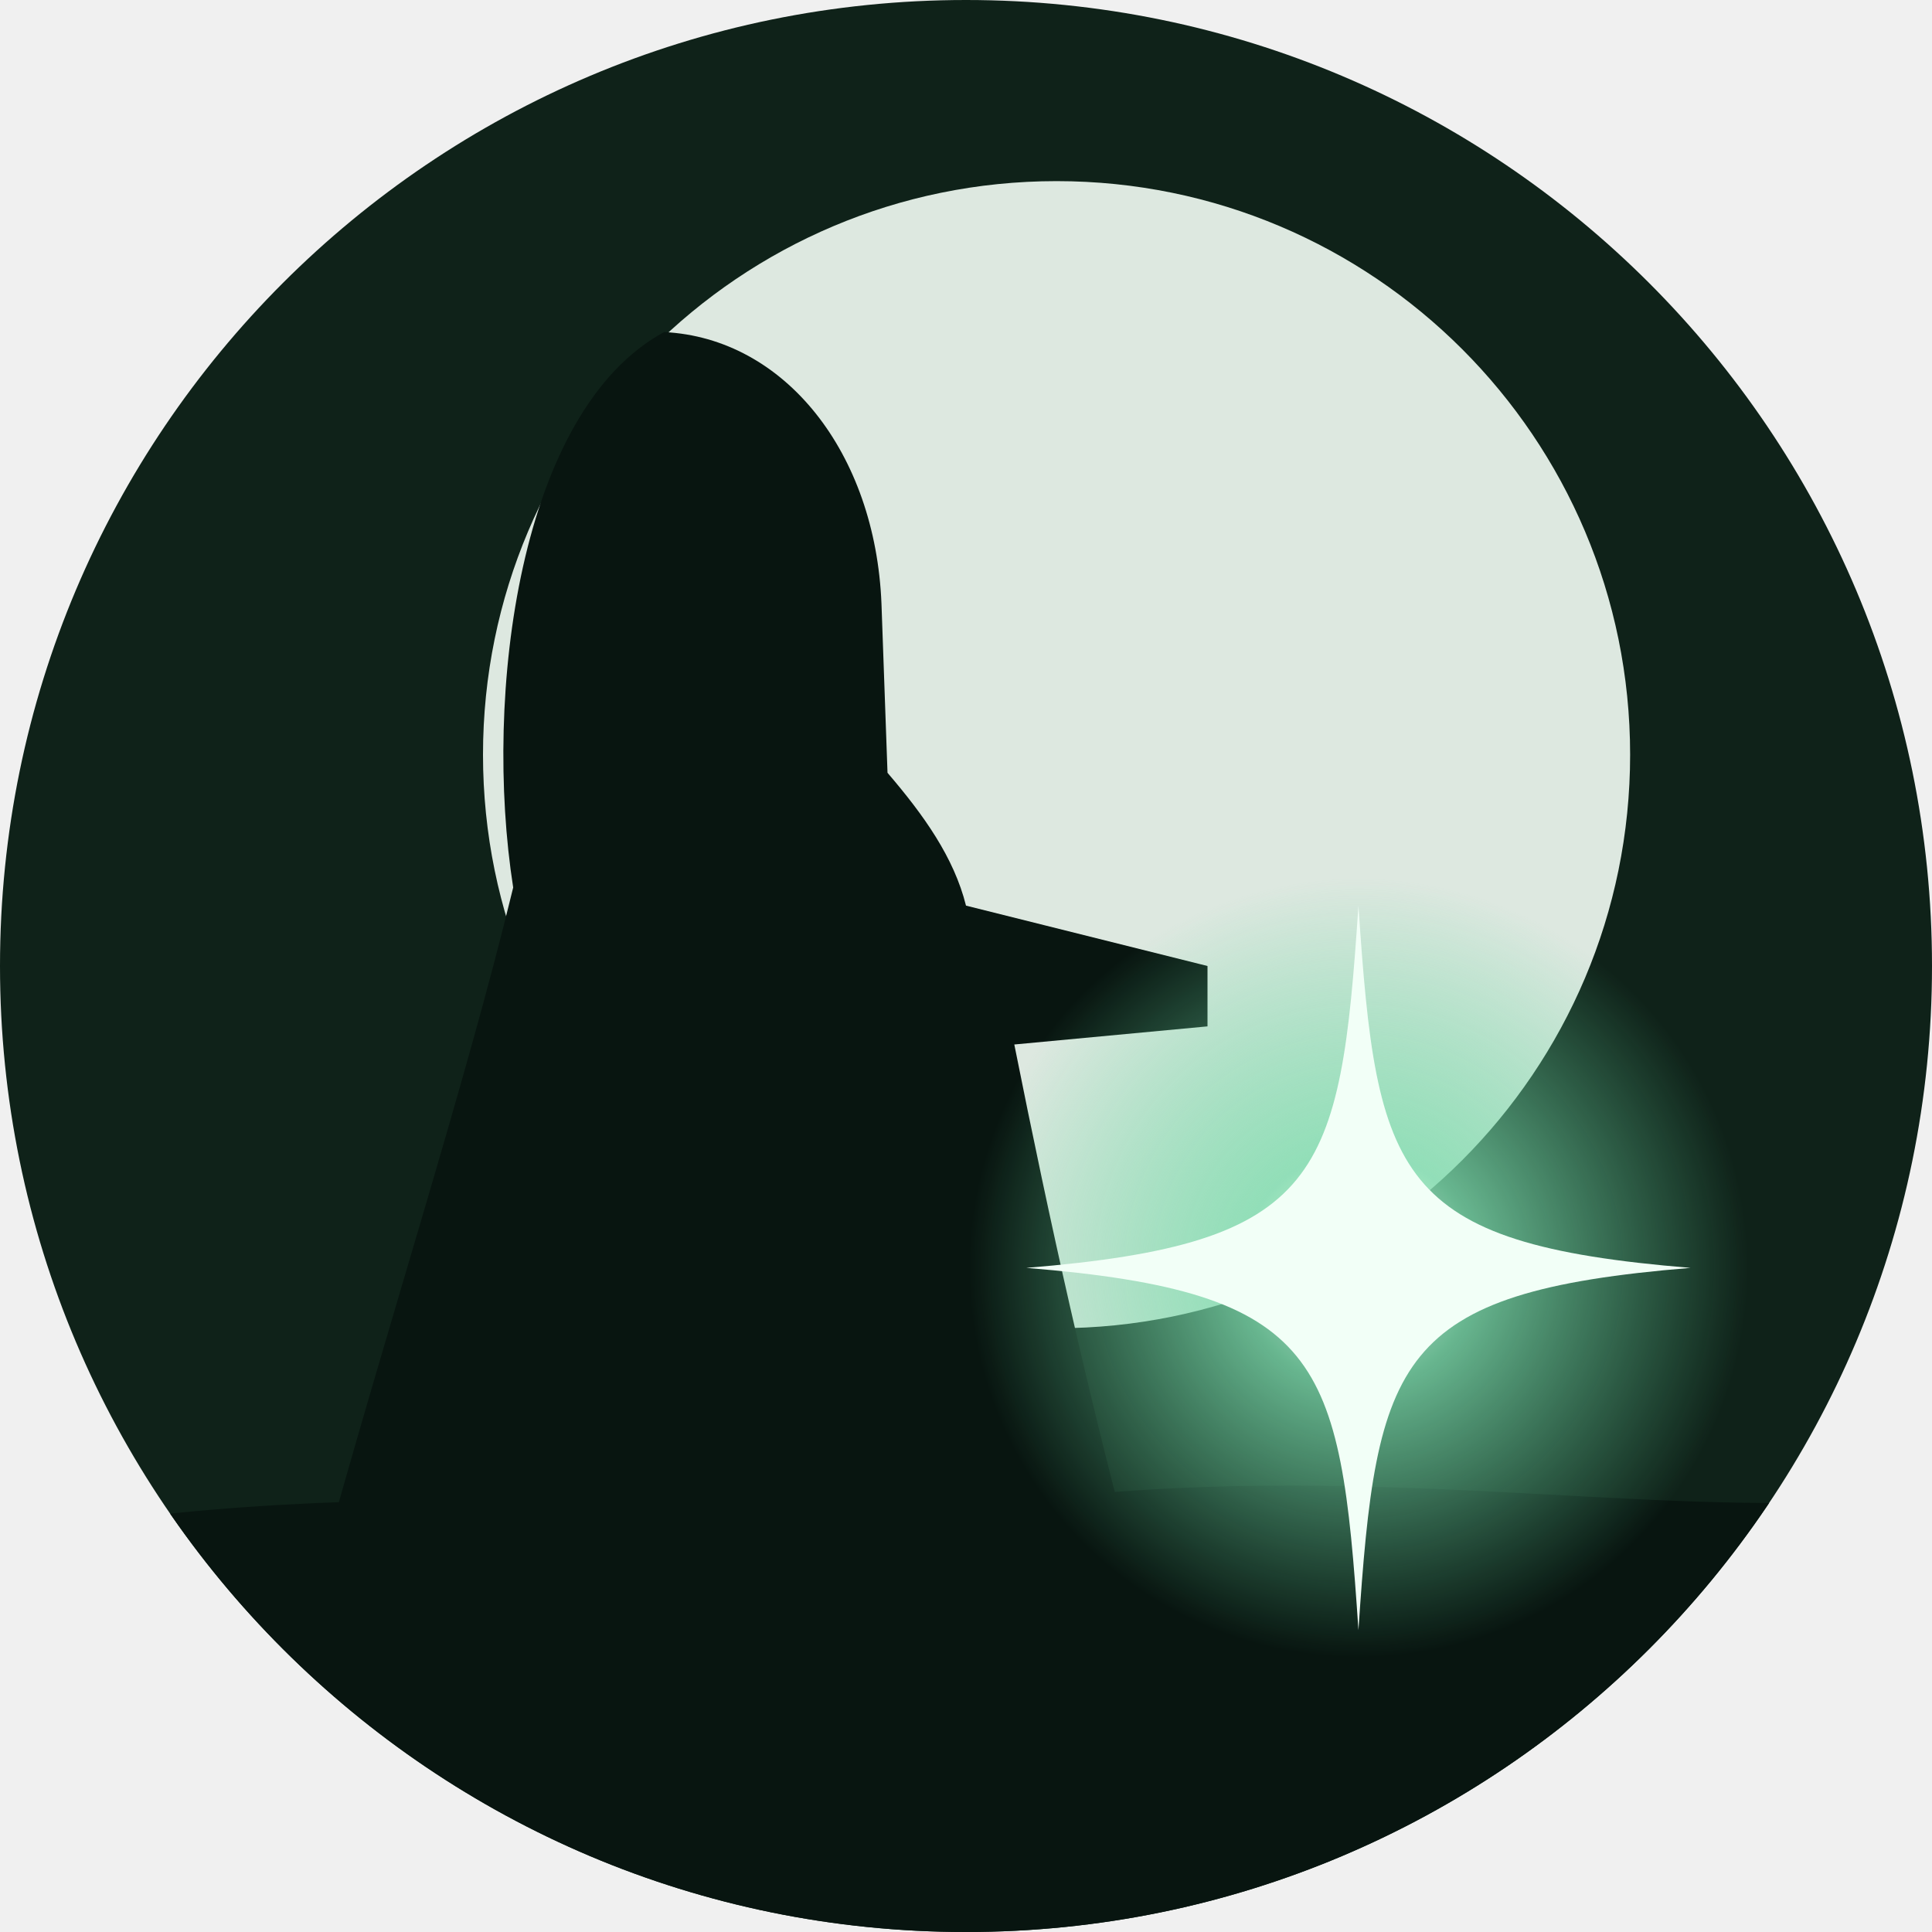
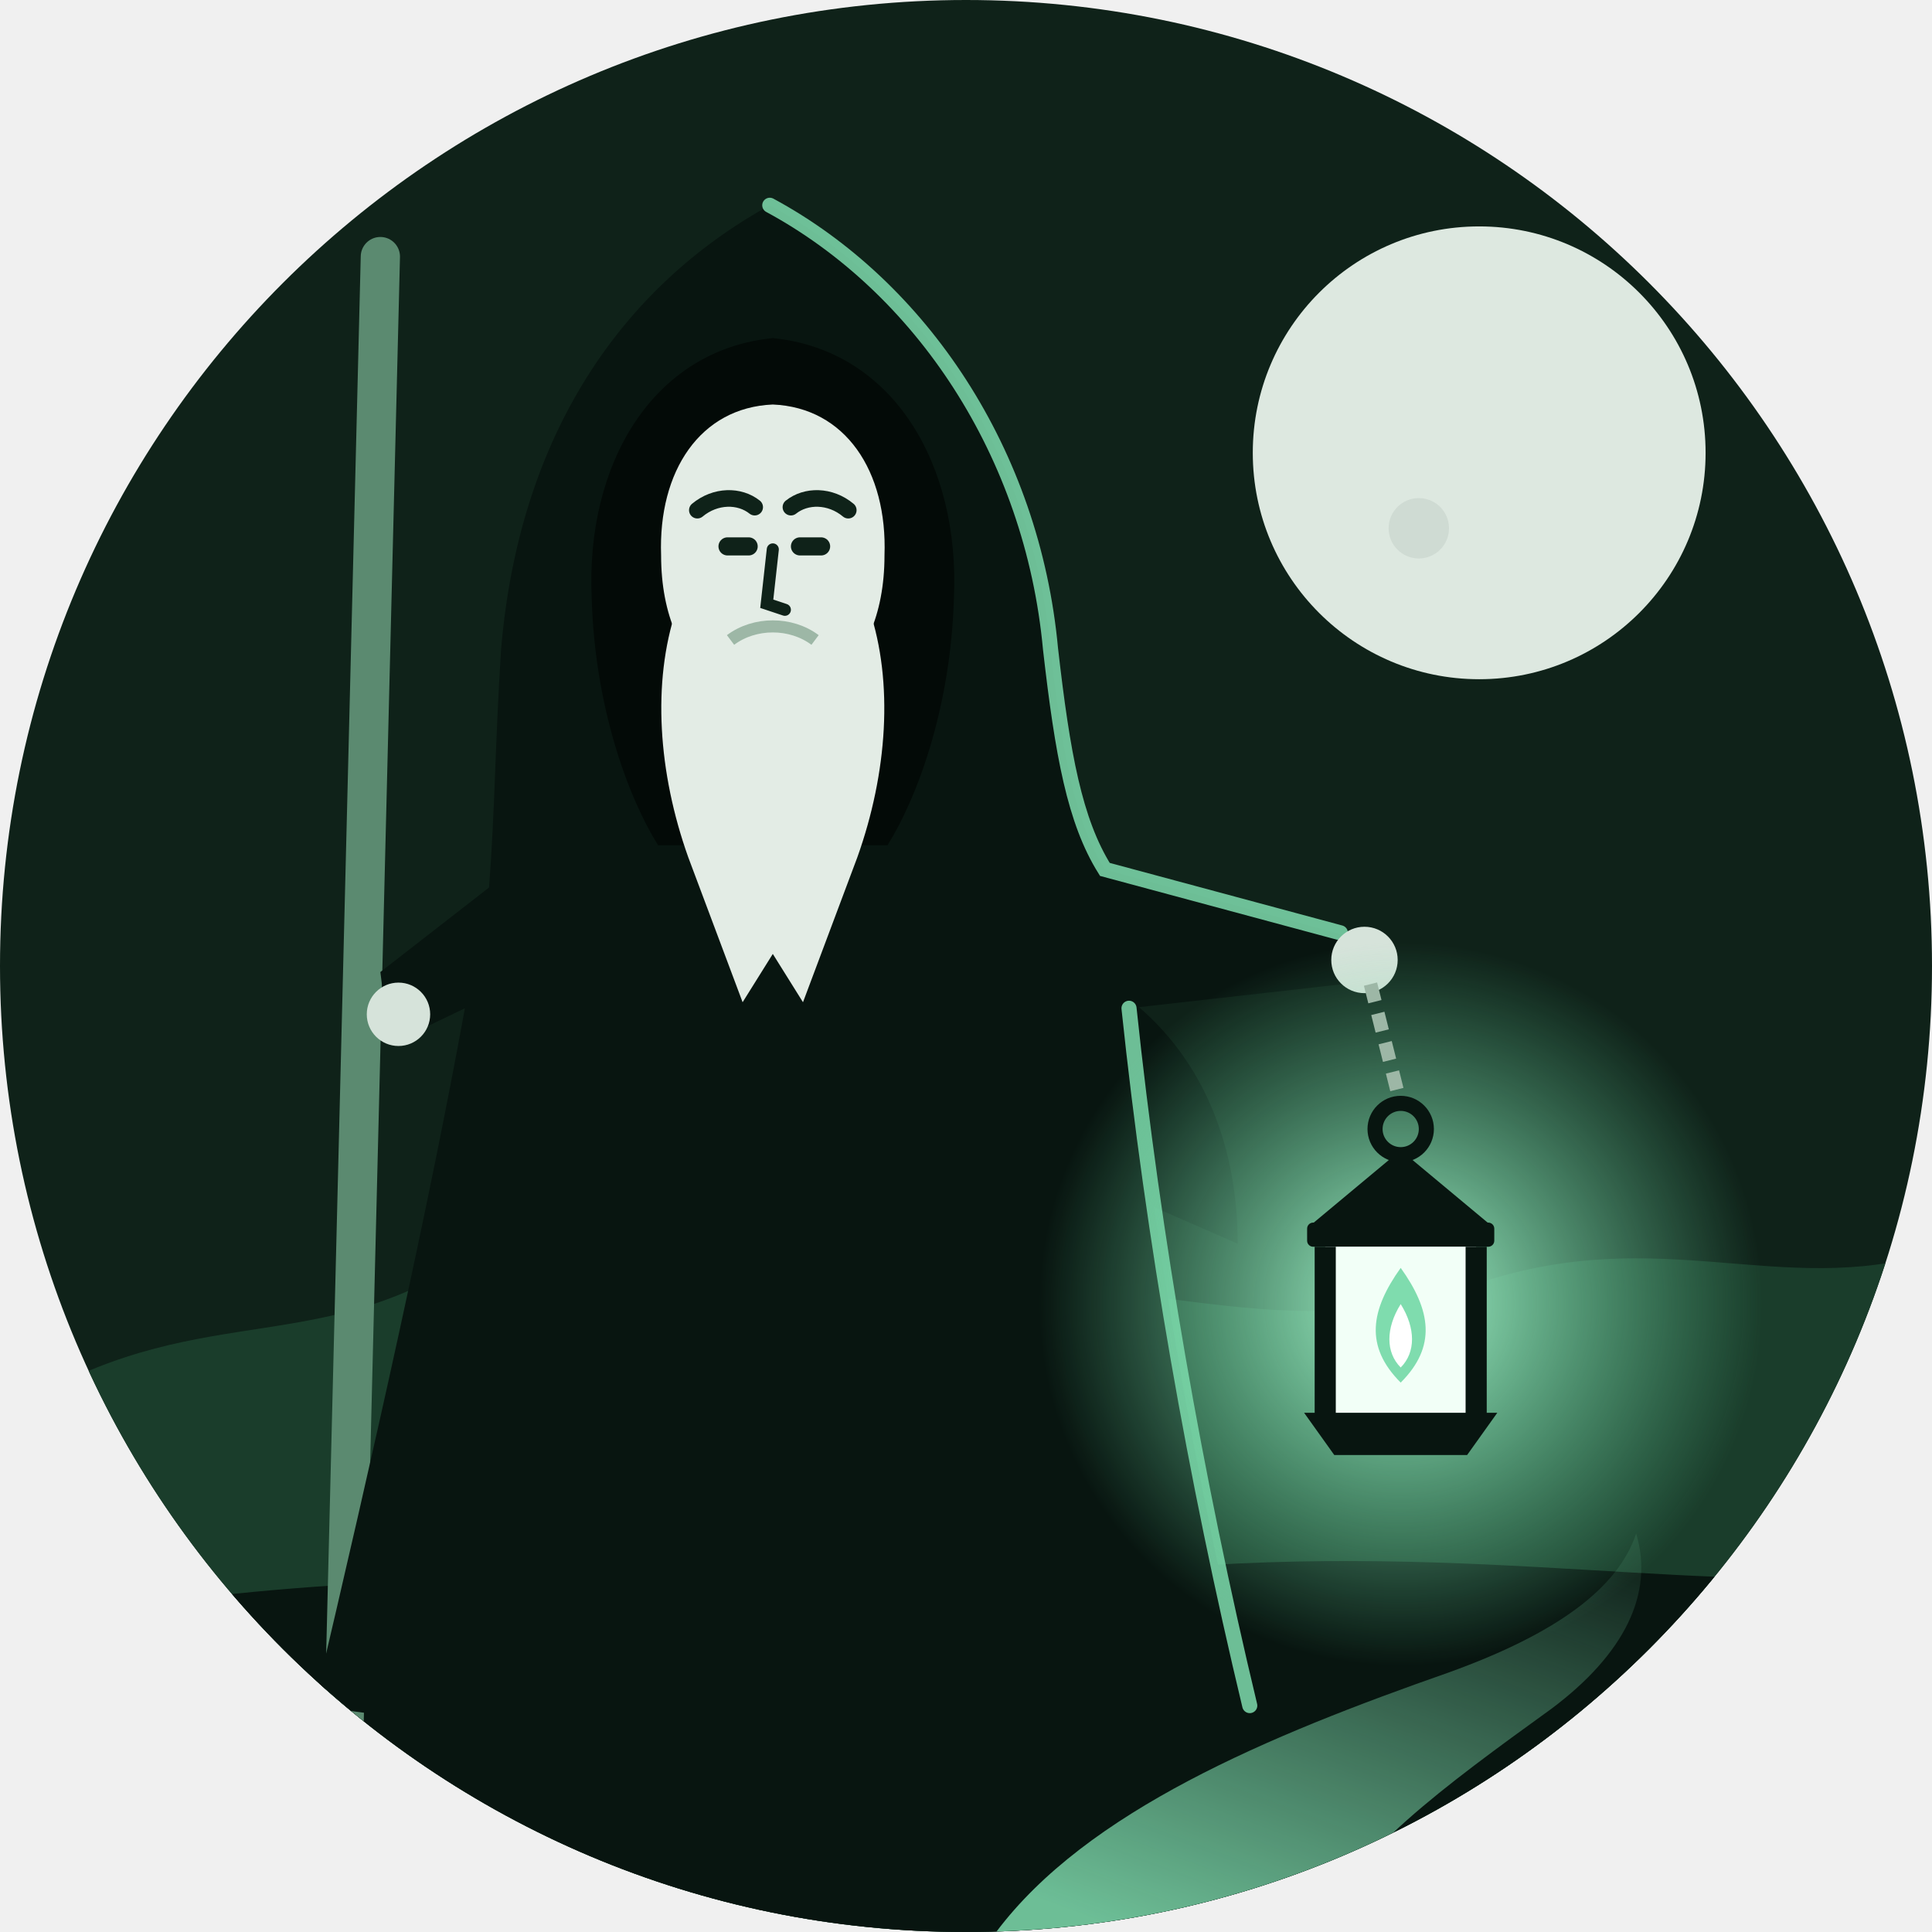
<svg xmlns="http://www.w3.org/2000/svg" viewBox="0 0 64 64">
  <defs>
    <clipPath id="c">
      <circle cx="32" cy="32" r="32" />
    </clipPath>
-     <radialGradient id="g" cx=".5" cy=".5" r=".5">
-       <stop offset="0" stop-color="#e6fbef" />
-       <stop offset=".3" stop-color="#7fdcae" stop-opacity=".8" />
+     <radialGradient id="glow" cx="0.5" cy="0.5" r="0.5">
+       <stop offset="0" stop-color="#eafcf2" />
+       <stop offset="0.25" stop-color="#8fe3b8" stop-opacity="0.8" />
      <stop offset="1" stop-color="#62d49c" stop-opacity="0" />
    </radialGradient>
+     <linearGradient id="road" x1="0.2" y1="1" x2="0.8" y2="0">
+       <stop offset="0" stop-color="#7fdcae" stop-opacity="0.85" />
+       <stop offset="1" stop-color="#7fdcae" stop-opacity="0.1" />
+     </linearGradient>
  </defs>
  <g clip-path="url(#c)">
    <rect width="64" height="64" fill="#0f2219" />
-     <circle cx="35" cy="25" r="19" fill="#dde8e0" />
-     <path fill="#081510" d="M0 51 C12 48.5 26 50.5 36 49.5 C47 48.5 56 50.5 64 49.5 V64 H0Z" />
-     <path fill="#081510" d="M22 11 C26 11.2 29 15 29.2 20 L29.4 25.6 C30.6 27 31.6 28.4 32 30 L40 32 L40 34 L33.6 34.6 C34.8 40.6 36 46 37.6 52 C31 53 21 53 10.6 52 C12.8 44 15.4 36 17 29.4 C16 23 17.2 13.6 22 11 Z" />
-     <circle cx="45" cy="42" r="13" fill="url(#g)" />
-     <path fill="#f2fff7" d="M45 30 C45.6 39 46.2 41.2 56 42 C46.2 42.8 45.6 45 45 54 C44.4 45 43.8 42.8 34 42 C43.8 41.2 44.4 39 45 30 Z" />
+     <circle cx="49" cy="15" r="7.5" fill="#dde8e0" />
+     <circle cx="47" cy="17.5" r="1" fill="#0f2219" opacity="0.07" />
+     <path fill="#1a3d2b" d="M0 47 C6 43 10 45 15 42 C20 39 24 44 30 43 C37 41.5 42 45 49 42.5 C55 40.5 59 43 64 41.5 V64 H0Z" />
+     <path fill="#081510" d="M0 54 C14 51 28 53 38 52 C49 51 57 53 64 52 V64 H0Z" />
+     <path fill="url(#road)" d="M33 64 C36 60 42 57.5 48 55.4 C51.6 54.1 53.6 52.6 54.2 50.8 C54.8 52.8 53.8 54.8 51.4 56.6 C47.8 59.2 44.8 61.4 43.6 64 Z" />
+     <path d="M12.6 8.5 L11.4 57" stroke="#5b8a70" stroke-width="1.3" stroke-linecap="round" />
+     <path fill="#081510" d="M25.5 6.8 C30.5 9.5 34.2 15 34.8 21.5 C35.2 25 35.6 27.2 36.6 28.8 L44.6 31 C45.4 31.3 45.3 32.4 44.5 32.6 L37.4 33.4 C38.2 41 39.6 49 41.4 56.5 C34 58 20 58 10.4 56.5 C12.4 48 14.2 40 15.4 33.4 L12.9 34.6 L12.6 32.2 L16.2 29.4 C16.4 26.8 16.4 24.6 16.6 21.5 C17.2 14.4 20.6 9.5 25.5 6.8 Z" />
+     <path fill="#081510" d="M37 32.8 C39.6 34.6 41 37.6 41 41.2 L37.8 39.8 Z" />
+     <g fill="none" stroke="#7fdcae" stroke-width="0.5" stroke-linecap="round" opacity="0.85">
+       <path d="M25.5 6.8 C30.5 9.5 34.2 15 34.8 21.5 C35.2 25 35.6 27.2 36.6 28.8 L44.4 30.9" />
+       <path d="M37.4 33.4 C38.2 41 39.6 49 41.4 56.5" />
+     </g>
+     <path fill="#030a07" d="M25.6 11.2 C29.6 11.6 31.8 15.4 31.6 19.8 C31.5 23.4 30.4 26.4 29.4 28 L21.8 28 C20.8 26.4 19.7 23.4 19.6 19.8 C19.4 15.4 21.6 11.6 25.6 11.2 Z" />
+     <path fill="#e3ece5" d="M25.6 13.4 C28 13.5 29.4 15.6 29.3 18.4 C29.3 20.4 28.6 21.8 27.6 22.6 L23.6 22.6 C22.6 21.8 21.9 20.4 21.9 18.4 C21.8 15.6 23.2 13.5 25.6 13.4 Z" />
+     <g stroke="#0f2219" stroke-linecap="round" fill="none">
+       <path d="M23.1 16.9 C23.7 16.4 24.5 16.4 25 16.8 M28.1 16.9 C27.5 16.4 26.7 16.4 26.2 16.8" stroke-width="0.55" />
+       <path d="M24.1 18.1 h0.7 M26.5 18.1 h0.7" stroke-width="0.6" />
+       <path d="M25.6 18.2 L25.4 20 L26 20.2" stroke-width="0.4" />
+     </g>
+     <path fill="#e3ece5" d="M22.4 20.2 C22.8 21.6 23.6 22 24.6 21.8 C25.2 21.6 25.6 21.4 25.6 21.4 C25.6 21.4 26 21.6 26.6 21.8 C27.6 22 28.4 21.6 28.8 20.2 C29.6 22.6 29.4 25.6 28.4 28.4 C27.8 30 27.2 31.6 26.6 33.2 L25.6 31.6 L24.6 33.2 C24 31.6 23.4 30 22.8 28.4 C21.8 25.6 21.6 22.6 22.4 20.2 Z" />
+     <path d="M24.2 21.2 C25 20.6 26.2 20.6 27 21.2" stroke="#9db7a6" stroke-width="0.4" fill="none" />
+     <circle cx="45.2" cy="31.8" r="1.1" fill="#d6e3da" />
+     <circle cx="13.2" cy="33.6" r="1.05" fill="#d6e3da" />
+     <circle cx="46.4" cy="43.2" r="12" fill="url(#glow)" />
+     <path d="M45.4 32.6 L46.4 36.6" stroke="#9db7a6" stroke-width="0.45" stroke-dasharray="0.6 0.4" />
+     <g>
+       <circle cx="46.4" cy="37.4" r="0.85" fill="none" stroke="#081510" stroke-width="0.5" />
+       <path fill="#081510" d="M43.4 40.6 L46.4 38.1 L49.4 40.6 Z" />
+       <rect x="43.3" y="40.5" width="6.2" height="0.8" rx="0.2" fill="#081510" />
+       <rect x="43.9" y="41.3" width="5" height="5.6" fill="#f2fff7" />
+       <path d="M43.9 41.3 V46.9 M48.9 41.3 V46.9" stroke="#081510" stroke-width="0.7" />
+       <path fill="#081510" d="M43.2 46.8 H49.6 L48.6 48.2 H44.2 Z" />
+       <path fill="#7fdcae" d="M46.4 42 C47.4 43.4 47.6 44.6 46.4 45.8 C45.2 44.6 45.4 43.4 46.4 42 Z" />
+       <path fill="#ffffff" d="M46.4 43.2 C46.9 44 46.9 44.8 46.4 45.3 C45.9 44.8 45.9 44 46.4 43.2 Z" />
+     </g>
  </g>
</svg>
